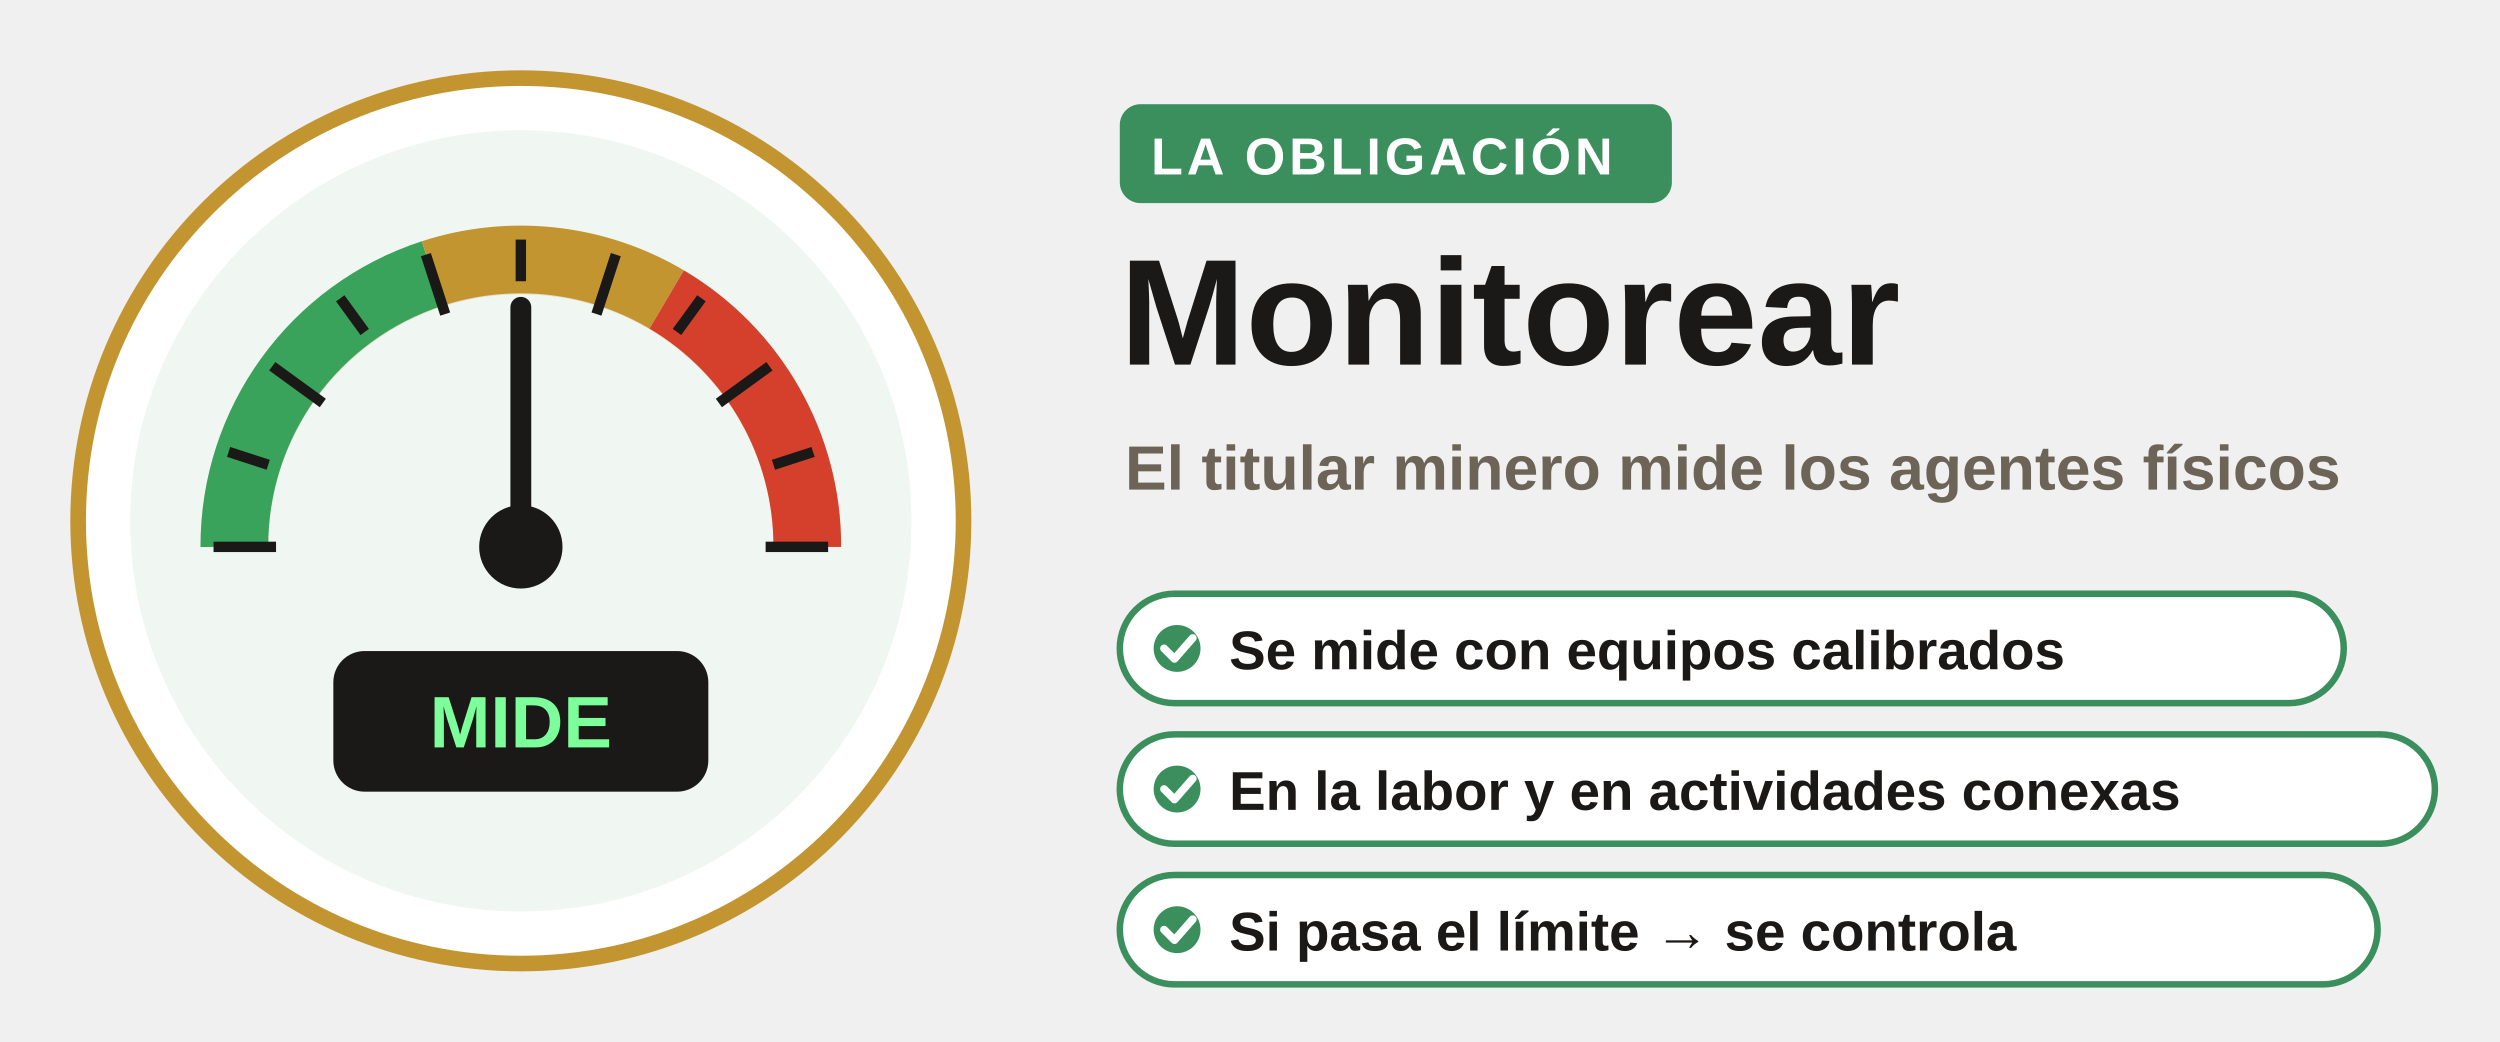
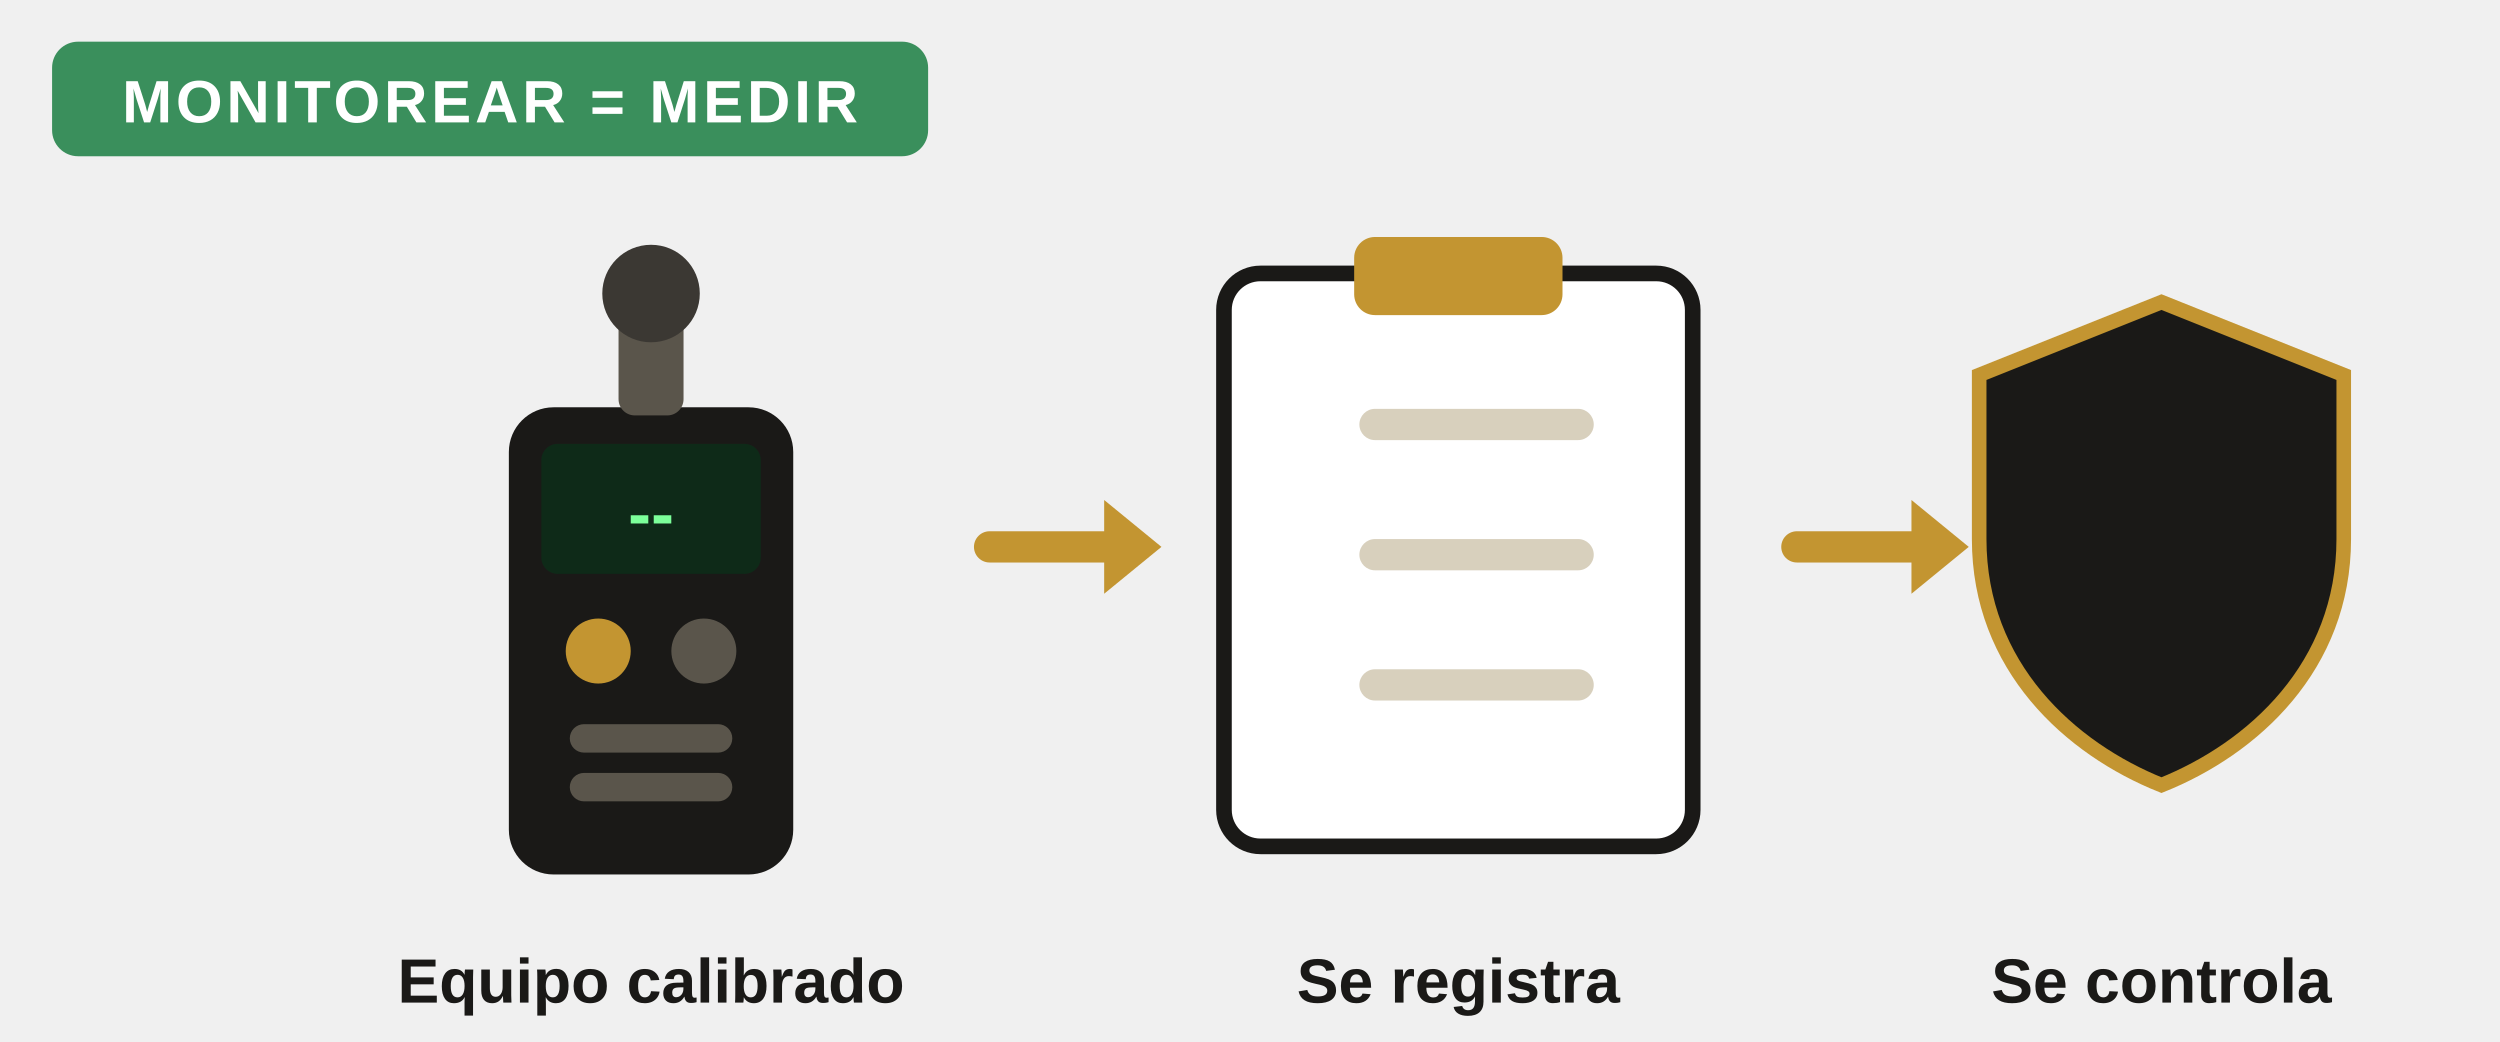
- <svg xmlns="http://www.w3.org/2000/svg" viewBox="0 0 960 400" width="960" height="400">
+ <svg xmlns="http://www.w3.org/2000/svg" class="a102" viewBox="0 0 960 400" width="960" height="400">
  <style>
- text{font-family:'Montserrat','Segoe UI','Arial Black',Arial,sans-serif}
- .in{animation:in .7s cubic-bezier(.2,.8,.2,1) both}
- .chip{animation:chip .6s cubic-bezier(.2,.8,.2,1) both}
- @keyframes in{from{opacity:0;transform:translateY(14px)}to{opacity:1;transform:none}}
- @keyframes chip{from{opacity:0;transform:translateX(30px)}to{opacity:1;transform:none}}
- @keyframes pop{0%{transform:scale(.6);opacity:0}70%{transform:scale(1.06);opacity:1}100%{transform:scale(1)}}
- .ic{transform-origin:200px 200px;animation:pop .8s cubic-bezier(.2,.8,.2,1) both}
+ svg.a102 text{font-family:Montserrat,'Segoe UI','Arial Black',Arial,sans-serif}
+ .a102 .p{animation:a102p .7s cubic-bezier(.2,1.4,.4,1) both;transform-box:fill-box;transform-origin:center}
+ .a102 .u{animation:a102u .7s cubic-bezier(.2,.8,.2,1) both}
+ .a102 .f{animation:a102f 3s ease-in-out infinite;transform-box:fill-box;transform-origin:center}
+ .a102 .sh{animation:a102sh .18s linear infinite}
+ .a102 .sp{animation:a102sp 9s linear infinite;transform-box:fill-box;transform-origin:center}
+ .a102 .bl{animation:a102bl 1.2s ease-in-out infinite}
+ @keyframes a102p{from{opacity:0;transform:scale(.3)}to{opacity:1;transform:none}}
+ @keyframes a102u{from{opacity:0;transform:translateY(26px)}to{opacity:1;transform:none}}
+ @keyframes a102f{0%,100%{transform:translateY(0)}50%{transform:translateY(-10px)}}
+ @keyframes a102sh{0%{transform:translate(0,0)}25%{transform:translate(-3px,2px)}50%{transform:translate(3px,-1px)}75%{transform:translate(-2px,-2px)}}
+ @keyframes a102sp{to{transform:rotate(360deg)}}
+ @keyframes a102bl{0%,100%{opacity:1}50%{opacity:.35}}
</style>
-   <g class="ic">
-     <circle cx="200" cy="200" r="170" fill="#fff" stroke="#c39531" stroke-width="6" />
-     <circle cx="200" cy="200" r="150" fill="#3a8f5c" opacity=".08" />
-     <path d="M90 210 A110 110 0 0 1 310 210" fill="none" stroke="#e6dcc4" stroke-width="26" />
-     <path d="M90 210 A110 110 0 0 1 166 105" fill="none" stroke="#3aa35b" stroke-width="26" />
-     <path d="M166 105 A110 110 0 0 1 256 115" fill="none" stroke="#c39531" stroke-width="26" />
-     <path d="M256 115 A110 110 0 0 1 310 210" fill="none" stroke="#d4402b" stroke-width="26" />
-     <line x1="200" y1="92" x2="200" y2="116" stroke="#1a1917" stroke-width="4" transform="rotate(-90 200 210)" />
-     <line x1="200" y1="92" x2="200" y2="108" stroke="#1a1917" stroke-width="4" transform="rotate(-72 200 210)" />
-     <line x1="200" y1="92" x2="200" y2="116" stroke="#1a1917" stroke-width="4" transform="rotate(-54 200 210)" />
-     <line x1="200" y1="92" x2="200" y2="108" stroke="#1a1917" stroke-width="4" transform="rotate(-36 200 210)" />
-     <line x1="200" y1="92" x2="200" y2="116" stroke="#1a1917" stroke-width="4" transform="rotate(-18 200 210)" />
-     <line x1="200" y1="92" x2="200" y2="108" stroke="#1a1917" stroke-width="4" transform="rotate(0 200 210)" />
-     <line x1="200" y1="92" x2="200" y2="116" stroke="#1a1917" stroke-width="4" transform="rotate(18 200 210)" />
-     <line x1="200" y1="92" x2="200" y2="108" stroke="#1a1917" stroke-width="4" transform="rotate(36 200 210)" />
-     <line x1="200" y1="92" x2="200" y2="116" stroke="#1a1917" stroke-width="4" transform="rotate(54 200 210)" />
-     <line x1="200" y1="92" x2="200" y2="108" stroke="#1a1917" stroke-width="4" transform="rotate(72 200 210)" />
-     <line x1="200" y1="92" x2="200" y2="116" stroke="#1a1917" stroke-width="4" transform="rotate(90 200 210)" />
-     <g>
-       <line x1="200" y1="210" x2="200" y2="118" stroke="#1a1917" stroke-width="8" stroke-linecap="round" />
-       <animateTransform attributeName="transform" type="rotate" values="-70 200 210;30 200 210;5 200 210;55 200 210;-70 200 210" dur="4s" repeatCount="indefinite" />
+   <g class="u">
+     <rect x="20" y="16" width="336.4" height="44" rx="10" fill="#3a8f5c" />
+     <text x="188.2" y="47" text-anchor="middle" font-size="23" font-weight="900" fill="#fff" letter-spacing="1.5">MONITOREAR = MEDIR</text>
+   </g>
+   <g>
+     <g class="p" style="animation-delay:0.2s">
+       <g class="f" style="animation-delay:0.9s">
+         <g transform="translate(250 250) scale(0.78)">
+           <rect x="-70" y="-120" width="140" height="230" rx="22" fill="#1a1917" />
+           <rect x="-54" y="-102" width="108" height="64" rx="8" fill="#0e2a18" />
+           <text x="0" y="-56" text-anchor="middle" font-size="34" font-weight="900" fill="#7CFF9A">--<animate attributeName="opacity" values="1;.4;1" dur=".8s" repeatCount="indefinite" />
+           </text>
+           <g class="num" />
+           <circle cx="-26" cy="0" r="16" fill="#c39531" />
+           <circle cx="26" cy="0" r="16" fill="#5a554b" />
+           <rect x="-40" y="36" width="80" height="14" rx="7" fill="#5a554b" />
+           <rect x="-40" y="60" width="80" height="14" rx="7" fill="#5a554b" />
+           <rect x="-16" y="-170" width="32" height="54" rx="8" fill="#5a554b" />
+           <circle cx="0" cy="-176" r="24" fill="#3b3833" />
+         </g>
+       </g>
    </g>
-     <circle cx="200" cy="210" r="16" fill="#1a1917" />
-     <rect x="128" y="250" width="144" height="54" rx="12" fill="#1a1917" />
-     <text x="200" y="287" text-anchor="middle" font-size="28" font-weight="800" fill="#7CFF9A">MIDE<animate attributeName="opacity" values="1;.3;1" dur="1.2s" repeatCount="indefinite" />
-     </text>
  </g>
-   <g class="in" style="animation-delay:.15s">
-     <rect x="430" y="40" width="212" height="38" rx="8" fill="#3a8f5c" />
-     <text x="442" y="67" font-size="20" font-weight="800" fill="#fff" letter-spacing="1.5">LA OBLIGACIÓN</text>
+   <text class="u" style="animation-delay:0.6s" x="250" y="385" text-anchor="middle" font-size="24" font-weight="800" fill="#1a1917">Equipo calibrado</text>
+   <g class="u" style="animation-delay:1.0s">
+     <path d="M380 210 h50" stroke="#c39531" stroke-width="12" stroke-linecap="round" />
+     <path d="M424 192 l22 18 l-22 18 z" fill="#c39531" />
  </g>
-   <text class="in" style="animation-delay:.25s" x="430" y="140" font-size="58" font-weight="900" fill="#1a1917">Monitorear</text>
-   <text class="in" style="animation-delay:.35s" x="432" y="188" font-size="24" font-weight="600" fill="#6b6457">El titular minero mide los agentes físicos</text>
-   <g class="chip" style="animation-delay:0.5s">
-     <rect x="430" y="228" width="470" height="42" rx="21" fill="#fff" stroke="#3a8f5c" stroke-width="2.5" />
-     <circle cx="452" cy="249" r="9" fill="#3a8f5c" />
-     <path d="M447 249 l4 4 l7 -8" stroke="#fff" stroke-width="3" fill="none" stroke-linecap="round" stroke-linejoin="round" />
-     <text x="472" y="257" font-size="21" font-weight="700" fill="#1a1917">Se mide con equipos calibrados</text>
+   <g>
+     <g class="p" style="animation-delay:1.3s">
+       <g transform="translate(560 215) scale(1)">
+         <rect x="-90" y="-110" width="180" height="220" rx="14" fill="#fff" stroke="#1a1917" stroke-width="6" />
+         <rect x="-40" y="-124" width="80" height="30" rx="8" fill="#c39531" />
+         <rect x="-38" y="-58" width="90" height="12" rx="6" fill="#d8d0bd" />
+         <path d="M-70 -54 l10 10 l18 -20" fill="none" stroke="#3a8f5c" stroke-width="8" stroke-linecap="round" stroke-linejoin="round" stroke-dasharray="44" stroke-dashoffset="44">
+           <animate attributeName="stroke-dashoffset" from="44" to="0" dur=".4s" begin="2.0s" fill="freeze" />
+         </path>
+         <rect x="-38" y="-8" width="90" height="12" rx="6" fill="#d8d0bd" />
+         <path d="M-70 -4 l10 10 l18 -20" fill="none" stroke="#3a8f5c" stroke-width="8" stroke-linecap="round" stroke-linejoin="round" stroke-dasharray="44" stroke-dashoffset="44">
+           <animate attributeName="stroke-dashoffset" from="44" to="0" dur=".4s" begin="2.8s" fill="freeze" />
+         </path>
+         <rect x="-38" y="42" width="90" height="12" rx="6" fill="#d8d0bd" />
+         <path d="M-70 46 l10 10 l18 -20" fill="none" stroke="#3a8f5c" stroke-width="8" stroke-linecap="round" stroke-linejoin="round" stroke-dasharray="44" stroke-dashoffset="44">
+           <animate attributeName="stroke-dashoffset" from="44" to="0" dur=".4s" begin="3.6s" fill="freeze" />
+         </path>
+       </g>
+     </g>
  </g>
-   <g class="chip" style="animation-delay:0.85s">
-     <rect x="430" y="282" width="505" height="42" rx="21" fill="#fff" stroke="#3a8f5c" stroke-width="2.5" />
-     <circle cx="452" cy="303" r="9" fill="#3a8f5c" />
-     <path d="M447 303 l4 4 l7 -8" stroke="#fff" stroke-width="3" fill="none" stroke-linecap="round" stroke-linejoin="round" />
-     <text x="472" y="311" font-size="21" font-weight="700" fill="#1a1917">En la labor y en actividades conexas</text>
+   <text class="u" style="animation-delay:1.6s" x="560" y="385" text-anchor="middle" font-size="24" font-weight="800" fill="#1a1917">Se registra</text>
+   <g class="u" style="animation-delay:3.6s">
+     <path d="M690 210 h50" stroke="#c39531" stroke-width="12" stroke-linecap="round" />
+     <path d="M734 192 l22 18 l-22 18 z" fill="#c39531" />
  </g>
-   <g class="chip" style="animation-delay:1.2s">
-     <rect x="430" y="336" width="483" height="42" rx="21" fill="#fff" stroke="#3a8f5c" stroke-width="2.5" />
-     <circle cx="452" cy="357" r="9" fill="#3a8f5c" />
-     <path d="M447 357 l4 4 l7 -8" stroke="#fff" stroke-width="3" fill="none" stroke-linecap="round" stroke-linejoin="round" />
-     <text x="472" y="365" font-size="21" font-weight="700" fill="#1a1917">Si pasa el límite → se controla</text>
+   <g class="p" style="animation-delay:4.0s">
+     <g transform="translate(830 200) scale(0.7)">
+       <path d="M0 -120 L100 -80 V10 C100 80 50 125 0 145 C-50 125 -100 80 -100 10 V-80 Z" fill="#1a1917" stroke="#c39531" stroke-width="8" />
+       <path d="M-50 15 L-12 53 L58 -25" fill="none" stroke="#7CFF9A" stroke-width="20" stroke-linecap="round" stroke-linejoin="round" stroke-dasharray="190" stroke-dashoffset="190">
+         <animate attributeName="stroke-dashoffset" from="190" to="0" dur=".7s" begin="4.6s" fill="freeze" />
+       </path>
+     </g>
  </g>
+   <text class="u" style="animation-delay:4.3s" x="830" y="385" text-anchor="middle" font-size="24" font-weight="800" fill="#1a1917">Se controla</text>
</svg>
